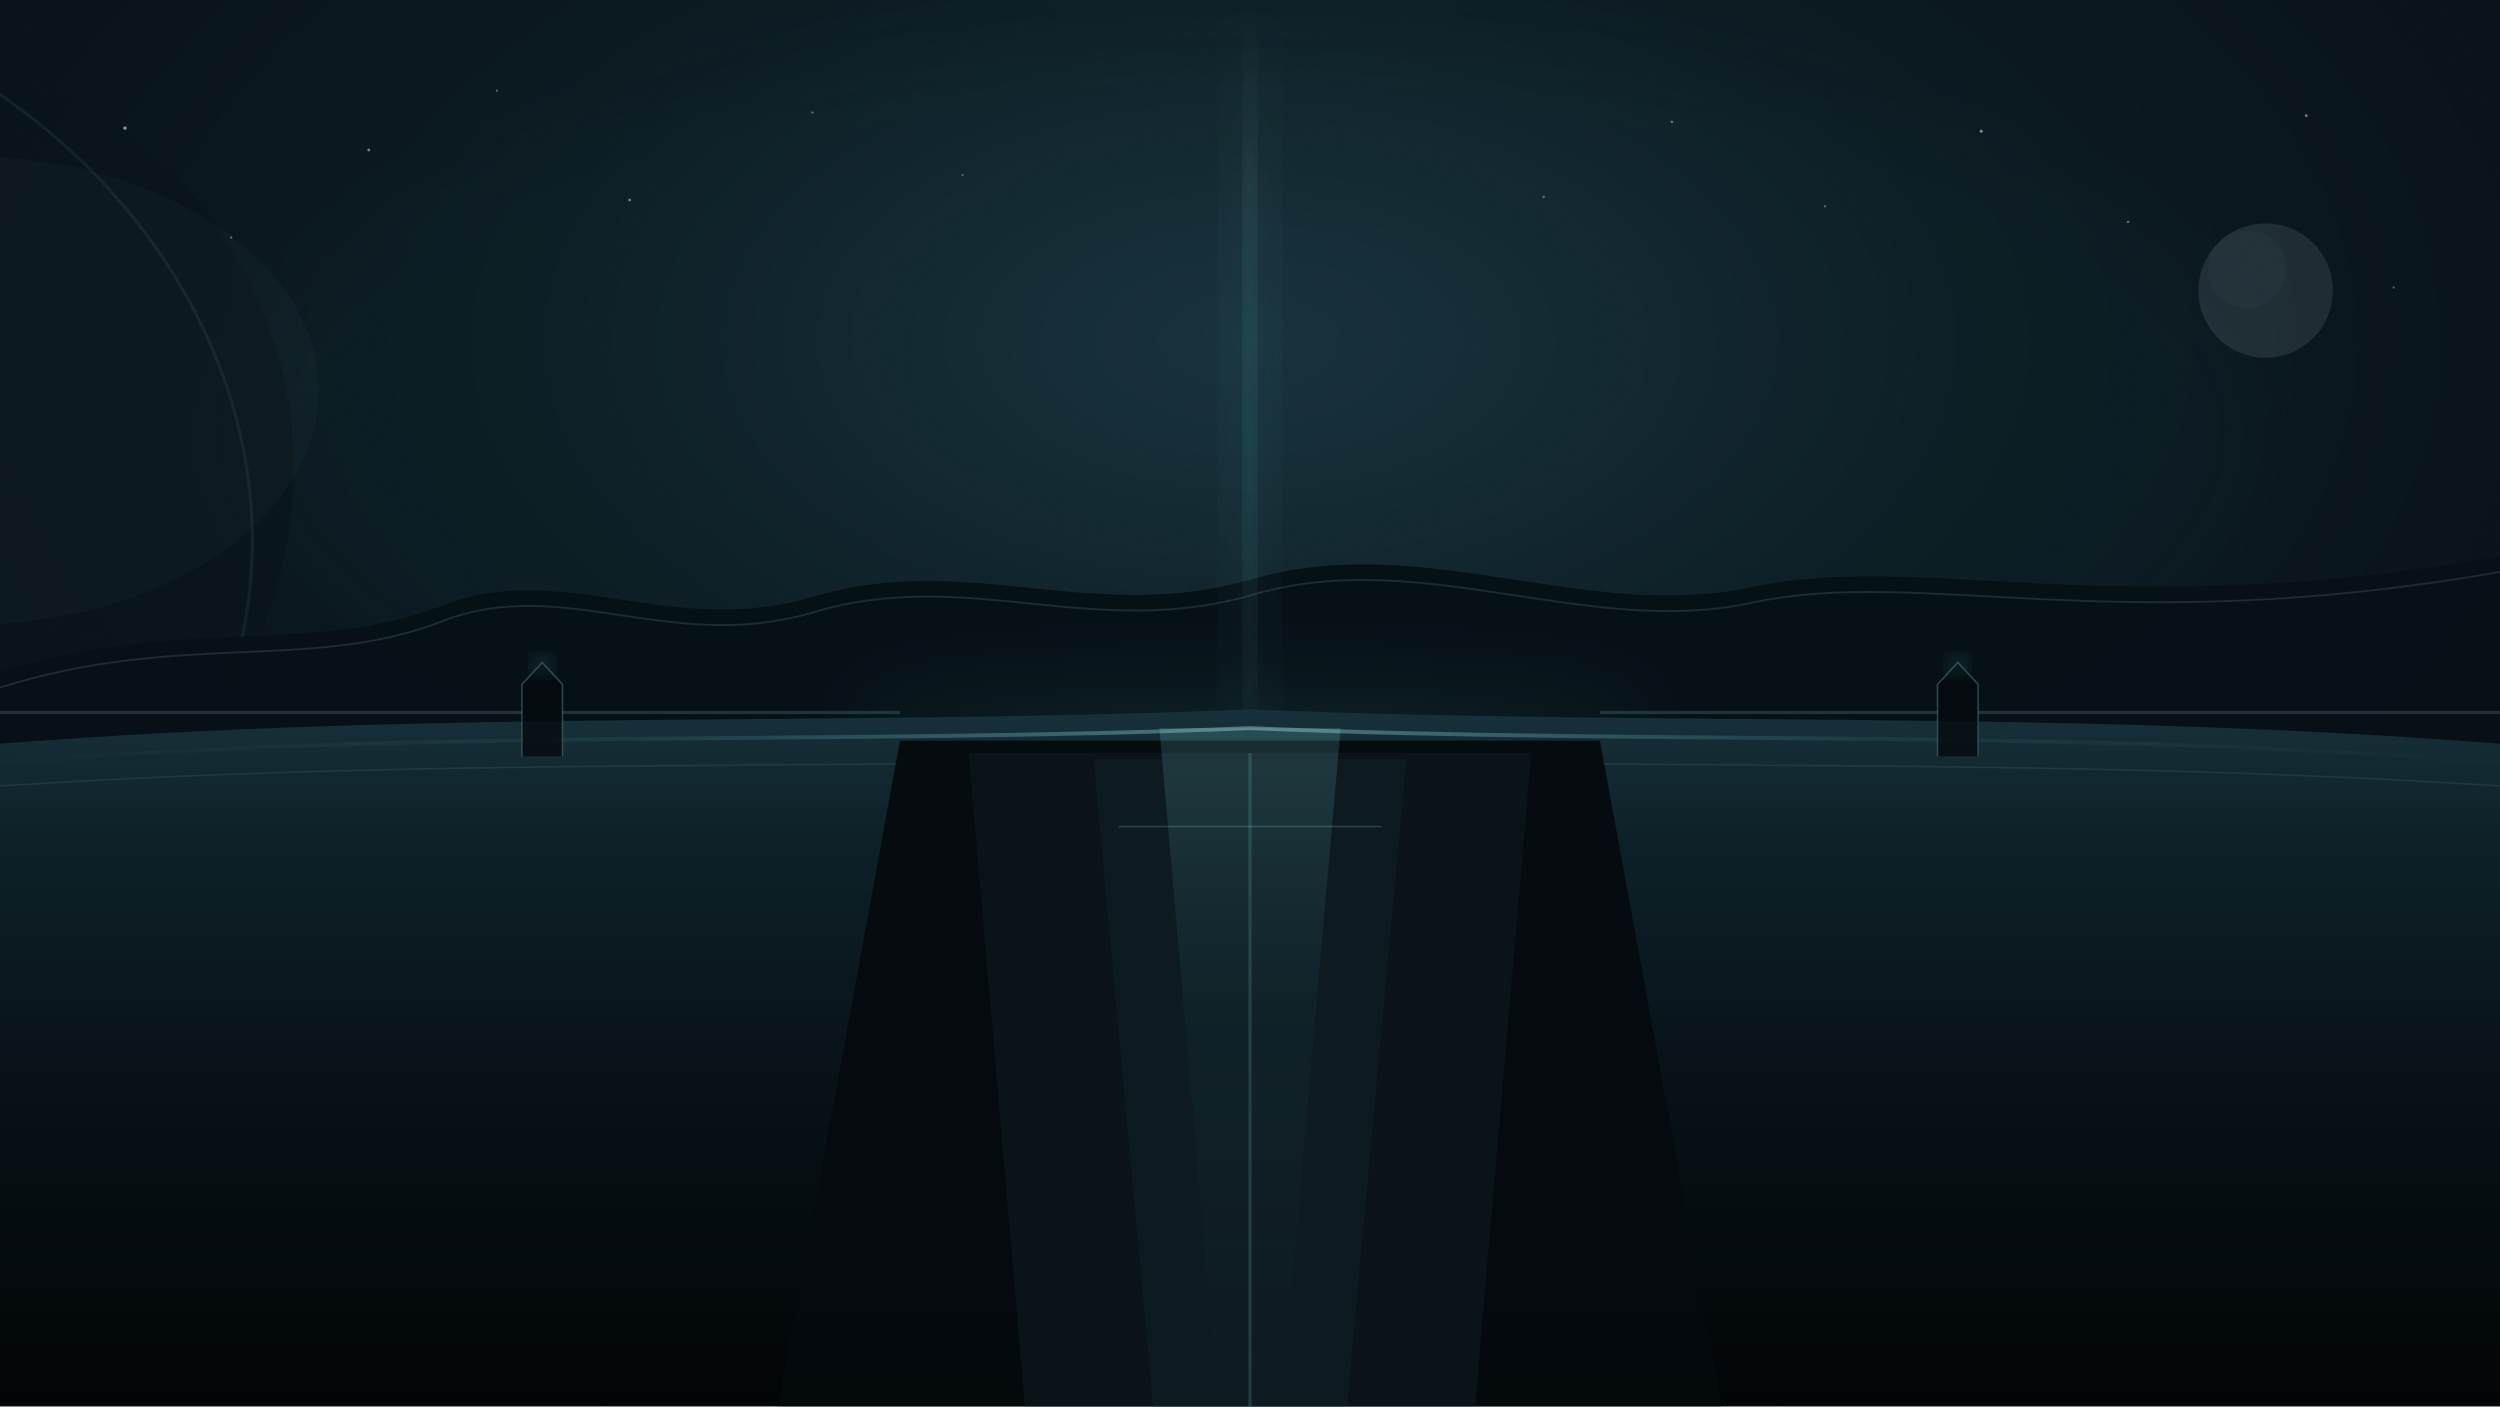
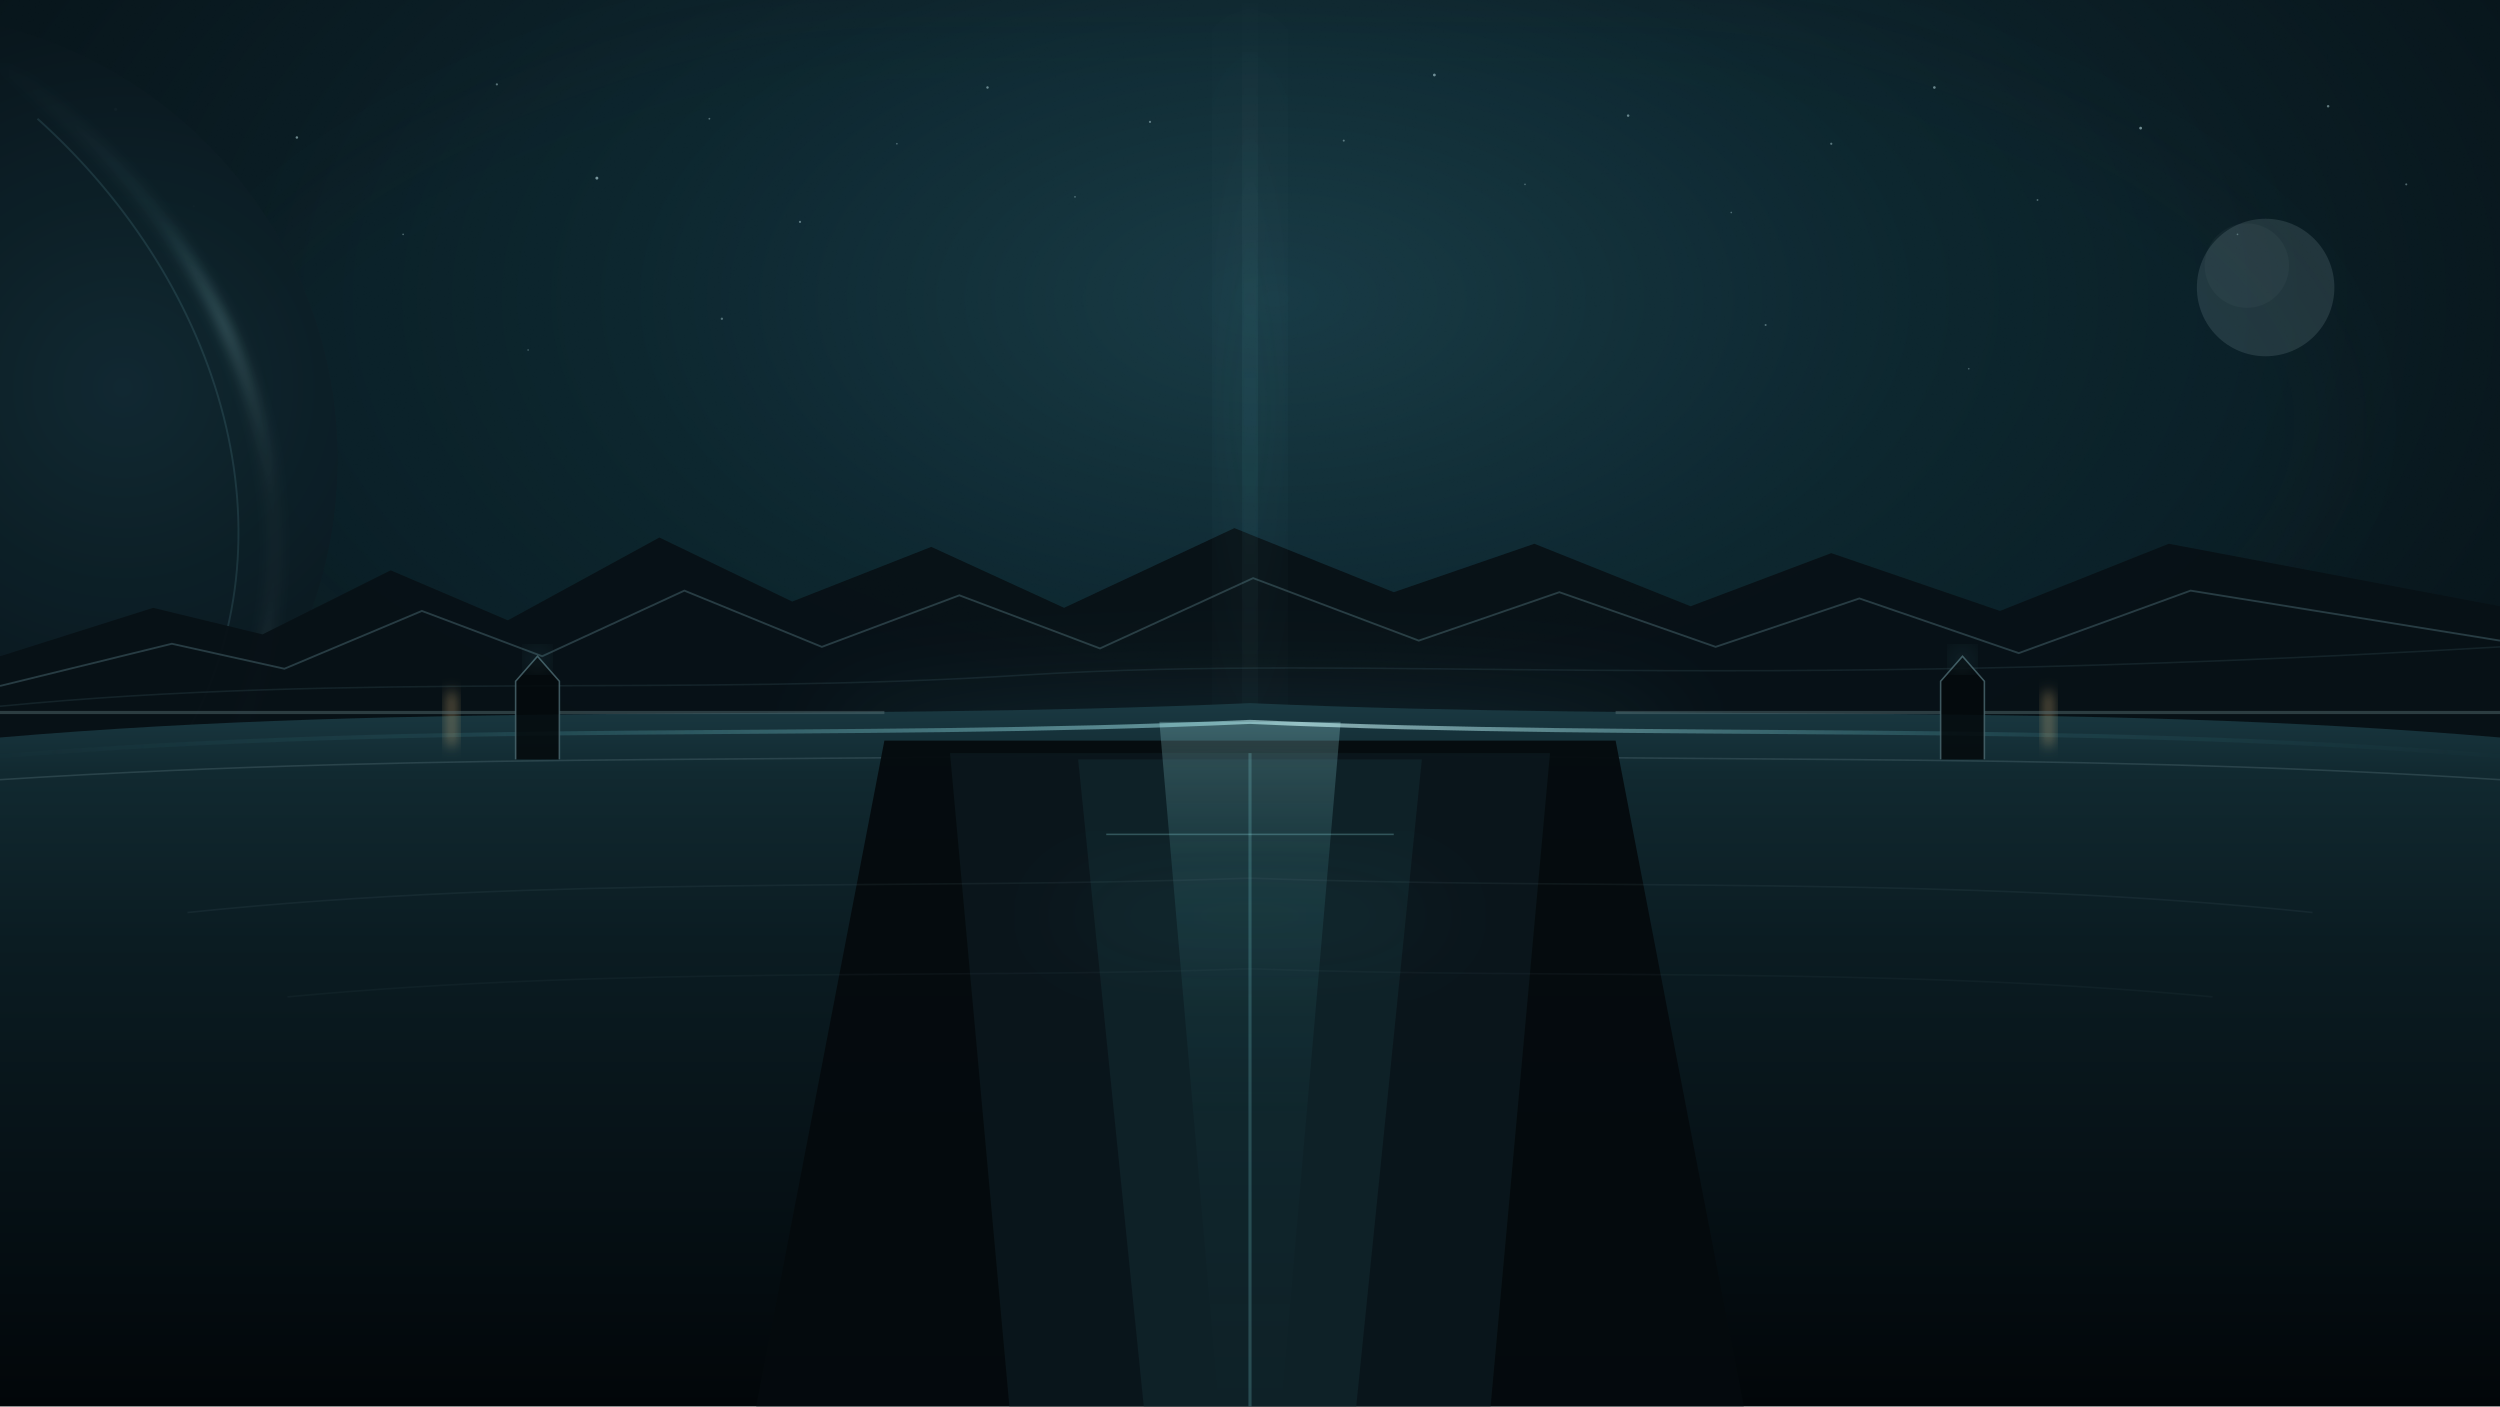
<svg xmlns="http://www.w3.org/2000/svg" viewBox="0 0 1600 900" role="img" aria-label="Decorative Orion deep-space environment">
  <defs>
-     <radialGradient id="sky" cx="50%" cy="24%" r="86%">
-       <stop offset="0" stop-color="#17313b" />
-       <stop offset=".34" stop-color="#0b1a21" />
-       <stop offset=".72" stop-color="#061015" />
+     <radialGradient id="sky" cx="51%" cy="21%" r="92%">
+       <stop offset="0" stop-color="#183943" />
+       <stop offset=".28" stop-color="#0c232b" />
+       <stop offset=".58" stop-color="#07151b" />
+       <stop offset="1" stop-color="#02070a" />
+     </radialGradient>
+     <radialGradient id="planet" cx="76%" cy="42%" r="72%">
+       <stop offset="0" stop-color="#122933" />
+       <stop offset=".62" stop-color="#08151b" />
+       <stop offset="1" stop-color="#03080b" />
+     </radialGradient>
+     <linearGradient id="planetRim" x1="0" y1="0" x2="1" y2="0">
+       <stop offset="0" stop-color="#8feaf0" stop-opacity="0" />
+       <stop offset=".58" stop-color="#9cf1f5" stop-opacity=".13" />
+       <stop offset=".82" stop-color="#baf9fc" stop-opacity=".42" />
+       <stop offset="1" stop-color="#dffeff" stop-opacity=".05" />
+     </linearGradient>
+     <linearGradient id="floor" x1="0" y1="0" x2="0" y2="1">
+       <stop offset="0" stop-color="#1a3942" />
+       <stop offset=".10" stop-color="#112930" />
+       <stop offset=".34" stop-color="#0b1c22" />
+       <stop offset=".68" stop-color="#061116" />
      <stop offset="1" stop-color="#020609" />
-     </radialGradient>
-     <linearGradient id="floor" x1="0" y1="0" x2="0" y2="1">
-       <stop offset="0" stop-color="#17303a" />
-       <stop offset=".18" stop-color="#0e2128" />
-       <stop offset=".55" stop-color="#071116" />
-       <stop offset="1" stop-color="#020507" />
    </linearGradient>
    <linearGradient id="horizon" x1="0" y1="0" x2="1" y2="0">
-       <stop offset="0" stop-color="#64dce7" stop-opacity="0" />
-       <stop offset=".25" stop-color="#64dce7" stop-opacity=".12" />
-       <stop offset=".5" stop-color="#b0f8fc" stop-opacity=".58" />
-       <stop offset=".75" stop-color="#64dce7" stop-opacity=".12" />
-       <stop offset="1" stop-color="#64dce7" stop-opacity="0" />
+       <stop offset="0" stop-color="#67dce7" stop-opacity="0" />
+       <stop offset=".18" stop-color="#67dce7" stop-opacity=".10" />
+       <stop offset=".48" stop-color="#b8fbff" stop-opacity=".62" />
+       <stop offset=".52" stop-color="#d7feff" stop-opacity=".78" />
+       <stop offset=".82" stop-color="#67dce7" stop-opacity=".10" />
+       <stop offset="1" stop-color="#67dce7" stop-opacity="0" />
    </linearGradient>
    <linearGradient id="beam" x1="0" y1="0" x2="0" y2="1">
      <stop offset="0" stop-color="#dffeff" stop-opacity="0" />
-       <stop offset=".22" stop-color="#b5fbff" stop-opacity=".66" />
-       <stop offset=".52" stop-color="#66dce7" stop-opacity=".9" />
-       <stop offset=".82" stop-color="#a8f8fc" stop-opacity=".38" />
+       <stop offset=".18" stop-color="#d8fdff" stop-opacity=".42" />
+       <stop offset=".48" stop-color="#75e8ef" stop-opacity=".92" />
+       <stop offset=".78" stop-color="#b4f8fc" stop-opacity=".34" />
      <stop offset="1" stop-color="#dffeff" stop-opacity="0" />
    </linearGradient>
    <linearGradient id="reflection" x1="0" y1="0" x2="0" y2="1">
-       <stop offset="0" stop-color="#8ef1f6" stop-opacity=".25" />
-       <stop offset=".42" stop-color="#4ec7d2" stop-opacity=".07" />
-       <stop offset="1" stop-color="#4ec7d2" stop-opacity="0" />
+       <stop offset="0" stop-color="#b7fbff" stop-opacity=".32" />
+       <stop offset=".22" stop-color="#6ddde7" stop-opacity=".15" />
+       <stop offset=".58" stop-color="#3ba9b5" stop-opacity=".05" />
+       <stop offset="1" stop-color="#3ba9b5" stop-opacity="0" />
    </linearGradient>
-     <filter id="blur24" x="-100%" y="-100%" width="300%" height="300%">
-       <feGaussianBlur stdDeviation="24" />
+     <linearGradient id="warm" x1="0" y1="0" x2="1" y2="0">
+       <stop offset="0" stop-color="#ffd998" stop-opacity="0" />
+       <stop offset=".5" stop-color="#ffd18a" stop-opacity=".72" />
+       <stop offset="1" stop-color="#ffd998" stop-opacity="0" />
+     </linearGradient>
+     <filter id="blur28" x="-100%" y="-100%" width="300%" height="300%">
+       <feGaussianBlur stdDeviation="28" />
    </filter>
-     <filter id="blur7" x="-100%" y="-100%" width="300%" height="300%">
-       <feGaussianBlur stdDeviation="7" />
+     <filter id="blur9" x="-100%" y="-100%" width="300%" height="300%">
+       <feGaussianBlur stdDeviation="9" />
+     </filter>
+     <filter id="blur4" x="-100%" y="-100%" width="300%" height="300%">
+       <feGaussianBlur stdDeviation="4" />
    </filter>
    <filter id="grain" x="-20%" y="-20%" width="140%" height="140%">
-       <feTurbulence type="fractalNoise" baseFrequency=".72" numOctaves="3" seed="31" result="n" />
+       <feTurbulence type="fractalNoise" baseFrequency=".78" numOctaves="3" seed="31" result="n" />
      <feColorMatrix in="n" type="saturate" values="0" result="m" />
      <feComponentTransfer in="m">
-         <feFuncA type="table" tableValues="0 .04" />
+         <feFuncA type="table" tableValues="0 .034" />
      </feComponentTransfer>
    </filter>
  </defs>
  <rect width="1600" height="900" fill="url(#sky)" />
-   <ellipse cx="800" cy="278" rx="650" ry="260" fill="#16414b" opacity=".08" filter="url(#blur24)" />
-   <rect width="1600" height="900" filter="url(#grain)" opacity=".34" />
-   <g fill="#d4fbff">
-     <circle cx="80" cy="82" r="1.1" opacity=".58" />
-     <circle cx="148" cy="152" r=".7" opacity=".42" />
-     <circle cx="236" cy="96" r=".9" opacity=".5" />
-     <circle cx="318" cy="58" r=".7" opacity=".38" />
-     <circle cx="403" cy="128" r=".9" opacity=".48" />
-     <circle cx="520" cy="72" r=".7" opacity=".38" />
-     <circle cx="1070" cy="78" r=".8" opacity=".44" />
-     <circle cx="1168" cy="132" r=".7" opacity=".38" />
-     <circle cx="1268" cy="84" r="1" opacity=".52" />
-     <circle cx="1362" cy="142" r=".8" opacity=".4" />
-     <circle cx="1476" cy="74" r=".9" opacity=".48" />
-     <circle cx="1532" cy="184" r=".7" opacity=".34" />
-     <circle cx="616" cy="112" r=".7" opacity=".32" />
-     <circle cx="988" cy="126" r=".8" opacity=".36" />
+   <ellipse cx="810" cy="270" rx="690" ry="290" fill="#194b57" opacity=".07" filter="url(#blur28)" />
+   <rect width="1600" height="900" filter="url(#grain)" opacity=".28" />
+   <g fill="#d7fbff">
+     <circle cx="74" cy="70" r="1" opacity=".56" />
+     <circle cx="124" cy="132" r=".6" opacity=".36" />
+     <circle cx="190" cy="88" r=".8" opacity=".48" />
+     <circle cx="258" cy="150" r=".55" opacity=".34" />
+     <circle cx="318" cy="54" r=".7" opacity=".38" />
+     <circle cx="382" cy="114" r=".95" opacity=".52" />
+     <circle cx="454" cy="76" r=".6" opacity=".34" />
+     <circle cx="512" cy="142" r=".7" opacity=".40" />
+     <circle cx="574" cy="92" r=".55" opacity=".32" />
+     <circle cx="632" cy="56" r=".8" opacity=".44" />
+     <circle cx="688" cy="126" r=".55" opacity=".34" />
+     <circle cx="736" cy="78" r=".7" opacity=".40" />
+     <circle cx="860" cy="90" r=".65" opacity=".36" />
+     <circle cx="918" cy="48" r=".9" opacity=".48" />
+     <circle cx="976" cy="118" r=".55" opacity=".30" />
+     <circle cx="1042" cy="74" r=".8" opacity=".44" />
+     <circle cx="1108" cy="136" r=".55" opacity=".32" />
+     <circle cx="1172" cy="92" r=".7" opacity=".38" />
+     <circle cx="1238" cy="56" r=".85" opacity=".46" />
+     <circle cx="1304" cy="128" r=".6" opacity=".34" />
+     <circle cx="1370" cy="82" r=".9" opacity=".50" />
+     <circle cx="1432" cy="150" r=".55" opacity=".30" />
+     <circle cx="1490" cy="68" r=".8" opacity=".42" />
+     <circle cx="1540" cy="118" r=".65" opacity=".34" />
+     <circle cx="338" cy="224" r=".55" opacity=".28" />
+     <circle cx="462" cy="204" r=".75" opacity=".34" />
+     <circle cx="1130" cy="208" r=".65" opacity=".32" />
+     <circle cx="1260" cy="236" r=".55" opacity=".28" />
  </g>
-   <circle cx="-82" cy="300" r="270" fill="#08141a" opacity=".72" />
-   <ellipse cx="-22" cy="250" rx="226" ry="150" fill="#8abac3" opacity=".035" />
-   <path d="M-16 50 C150 154 208 345 122 492" fill="none" stroke="#6aa3ae" stroke-width="2" opacity=".10" />
-   <circle cx="1450" cy="186" r="43" fill="#a8c1c8" opacity=".13" />
-   <circle cx="1438" cy="172" r="25" fill="#dce8ea" opacity=".025" />
-   <path d="M0 430 C115 394 198 420 282 388 C360 357 428 409 520 382 C620 352 700 401 804 370 C910 340 1016 398 1120 376 C1230 352 1350 400 1600 356 L1600 500 L0 500 Z" fill="#061015" opacity=".98" />
-   <path d="M0 440 C115 404 198 430 282 398 C360 367 428 419 520 392 C620 362 700 411 804 380 C910 350 1016 408 1120 386 C1230 362 1350 410 1600 366" fill="none" stroke="#3d5961" stroke-width="1.2" opacity=".38" />
-   <rect x="793" y="4" width="14" height="540" fill="url(#beam)" opacity=".18" filter="url(#blur24)" />
-   <rect x="798.5" y="4" width="3" height="540" fill="url(#beam)" opacity=".72" filter="url(#blur7)" />
-   <ellipse cx="800" cy="465" rx="250" ry="25" fill="#61dbe6" opacity=".08" filter="url(#blur24)" />
-   <path d="M0 476 C280 454 536 465 800 454 C1064 465 1320 454 1600 476 L1600 900 L0 900 Z" fill="url(#floor)" />
-   <path d="M0 488 C280 466 536 477 800 466 C1064 477 1320 466 1600 488" fill="none" stroke="url(#horizon)" stroke-width="2.5" opacity=".66" />
-   <path d="M0 503 C294 484 548 494 800 484 C1052 494 1306 484 1600 503" fill="none" stroke="#445f67" stroke-width="1" opacity=".30" />
-   <path d="M576 474 L1024 474 L1102 900 L498 900 Z" fill="#040a0d" opacity=".94" />
-   <path d="M620 482 L980 482 L944 900 L656 900 Z" fill="#0a151a" opacity=".86" />
-   <path d="M700 486 L900 486 L862 900 L738 900 Z" fill="#0e1d23" opacity=".74" />
-   <path d="M800 482 L800 900" stroke="#86edf3" stroke-width="2" opacity=".16" />
-   <path d="M670 504 L930 504" stroke="url(#horizon)" stroke-width="1.3" opacity=".60" />
-   <path d="M716 529 L884 529" stroke="#8feff4" stroke-width="1" opacity=".20" />
-   <path d="M742 466 L780 900 L820 900 L858 466" fill="url(#reflection)" opacity=".62" />
-   <g opacity=".78">
-     <path d="M334 484 L334 438 L347 424 L360 438 L360 484" fill="#04090c" stroke="#36545c" />
-     <path d="M1240 484 L1240 438 L1253 424 L1266 438 L1266 484" fill="#04090c" stroke="#36545c" />
-     <circle cx="347" cy="426" r="3" fill="#75eaf2" filter="url(#blur7)" />
-     <circle cx="1253" cy="426" r="3" fill="#75eaf2" filter="url(#blur7)" />
+   <circle cx="-70" cy="294" r="286" fill="url(#planet)" opacity=".96" />
+   <path d="M-2 40 C157 152 226 337 136 506" fill="none" stroke="url(#planetRim)" stroke-width="5" opacity=".78" filter="url(#blur4)" />
+   <path d="M24 76 C144 184 190 345 119 470" fill="none" stroke="#75b8c2" stroke-width="1.2" opacity=".15" />
+   <circle cx="1450" cy="184" r="44" fill="#a9c4cb" opacity=".15" />
+   <circle cx="1438" cy="170" r="27" fill="#edf7f8" opacity=".035" />
+   <path d="M0 420 L98 389 L168 406 L250 365 L325 397 L422 344 L507 385 L596 350 L681 389 L790 338 L892 379 L982 348 L1082 388 L1172 354 L1280 391 L1388 348 L1600 388 L1600 510 L0 510 Z" fill="#071116" opacity=".96" />
+   <path d="M0 439 L110 412 L182 428 L270 391 L347 420 L438 378 L526 414 L614 381 L704 415 L802 370 L908 410 L998 379 L1098 414 L1190 383 L1292 418 L1402 378 L1600 410" fill="none" stroke="#45636b" stroke-width="1.2" opacity=".52" />
+   <path d="M0 452 C226 430 438 446 656 432 C882 418 1092 444 1600 414" fill="none" stroke="#2b454d" stroke-width="1" opacity=".34" />
+   <rect x="792" y="0" width="16" height="552" fill="url(#beam)" opacity=".19" filter="url(#blur28)" />
+   <rect x="798.3" y="0" width="3.4" height="552" fill="url(#beam)" opacity=".74" filter="url(#blur9)" />
+   <ellipse cx="800" cy="470" rx="272" ry="28" fill="#65dce7" opacity=".09" filter="url(#blur28)" />
+   <path d="M0 472 C268 449 528 462 800 450 C1072 462 1332 449 1600 472 L1600 900 L0 900 Z" fill="url(#floor)" />
+   <path d="M0 484 C280 461 538 474 800 462 C1062 474 1320 461 1600 484" fill="none" stroke="url(#horizon)" stroke-width="2.6" opacity=".78" />
+   <path d="M0 499 C296 480 548 490 800 480 C1052 490 1304 480 1600 499" fill="none" stroke="#4e6970" stroke-width="1" opacity=".40" />
+   <path d="M566 474 L1034 474 L1116 900 L484 900 Z" fill="#040a0d" opacity=".94" />
+   <path d="M608 482 L992 482 L954 900 L646 900 Z" fill="#0a171c" opacity=".88" />
+   <path d="M690 486 L910 486 L868 900 L732 900 Z" fill="#10242a" opacity=".78" />
+   <path d="M800 482 L800 900" stroke="#92f3f7" stroke-width="2" opacity=".20" />
+   <path d="M658 507 L942 507" stroke="url(#horizon)" stroke-width="1.4" opacity=".70" />
+   <path d="M708 534 L892 534" stroke="#a3f6f9" stroke-width="1" opacity=".24" />
+   <path d="M742 462 L780 900 L820 900 L858 462" fill="url(#reflection)" opacity=".72" />
+   <ellipse cx="800" cy="586" rx="128" ry="18" fill="#64dbe4" opacity=".055" filter="url(#blur28)" />
+   <g opacity=".86">
+     <path d="M330 486 L330 436 L344 420 L358 436 L358 486" fill="#04090c" stroke="#47636a" />
+     <path d="M1242 486 L1242 436 L1256 420 L1270 436 L1270 486" fill="#04090c" stroke="#47636a" />
+     <circle cx="344" cy="422" r="3.2" fill="#78eaf2" filter="url(#blur9)" />
+     <circle cx="1256" cy="422" r="3.2" fill="#78eaf2" filter="url(#blur9)" />
+     <rect x="287" y="443" width="4" height="34" fill="#ffd18a" opacity=".66" filter="url(#blur4)" />
+     <rect x="1309" y="443" width="4" height="34" fill="#ffd18a" opacity=".66" filter="url(#blur4)" />
  </g>
-   <path d="M0 456 L334 456 M360 456 L576 456 M1024 456 L1240 456 M1266 456 L1600 456" stroke="#526d74" stroke-width="2" opacity=".36" />
+   <path d="M0 456 L330 456 M358 456 L566 456 M1034 456 L1242 456 M1270 456 L1600 456" stroke="#5a7379" stroke-width="2" opacity=".44" />
+   <path d="M238 470 L330 470 M1270 470 L1362 470" stroke="url(#warm)" stroke-width="3" opacity=".34" />
+   <path d="M120 584 C350 560 580 570 800 562 C1020 570 1250 560 1480 584" fill="none" stroke="#5b7b82" stroke-width="1" opacity=".12" />
+   <path d="M184 638 C396 618 610 627 800 620 C990 627 1204 618 1416 638" fill="none" stroke="#4b6970" stroke-width="1" opacity=".09" />
</svg>
